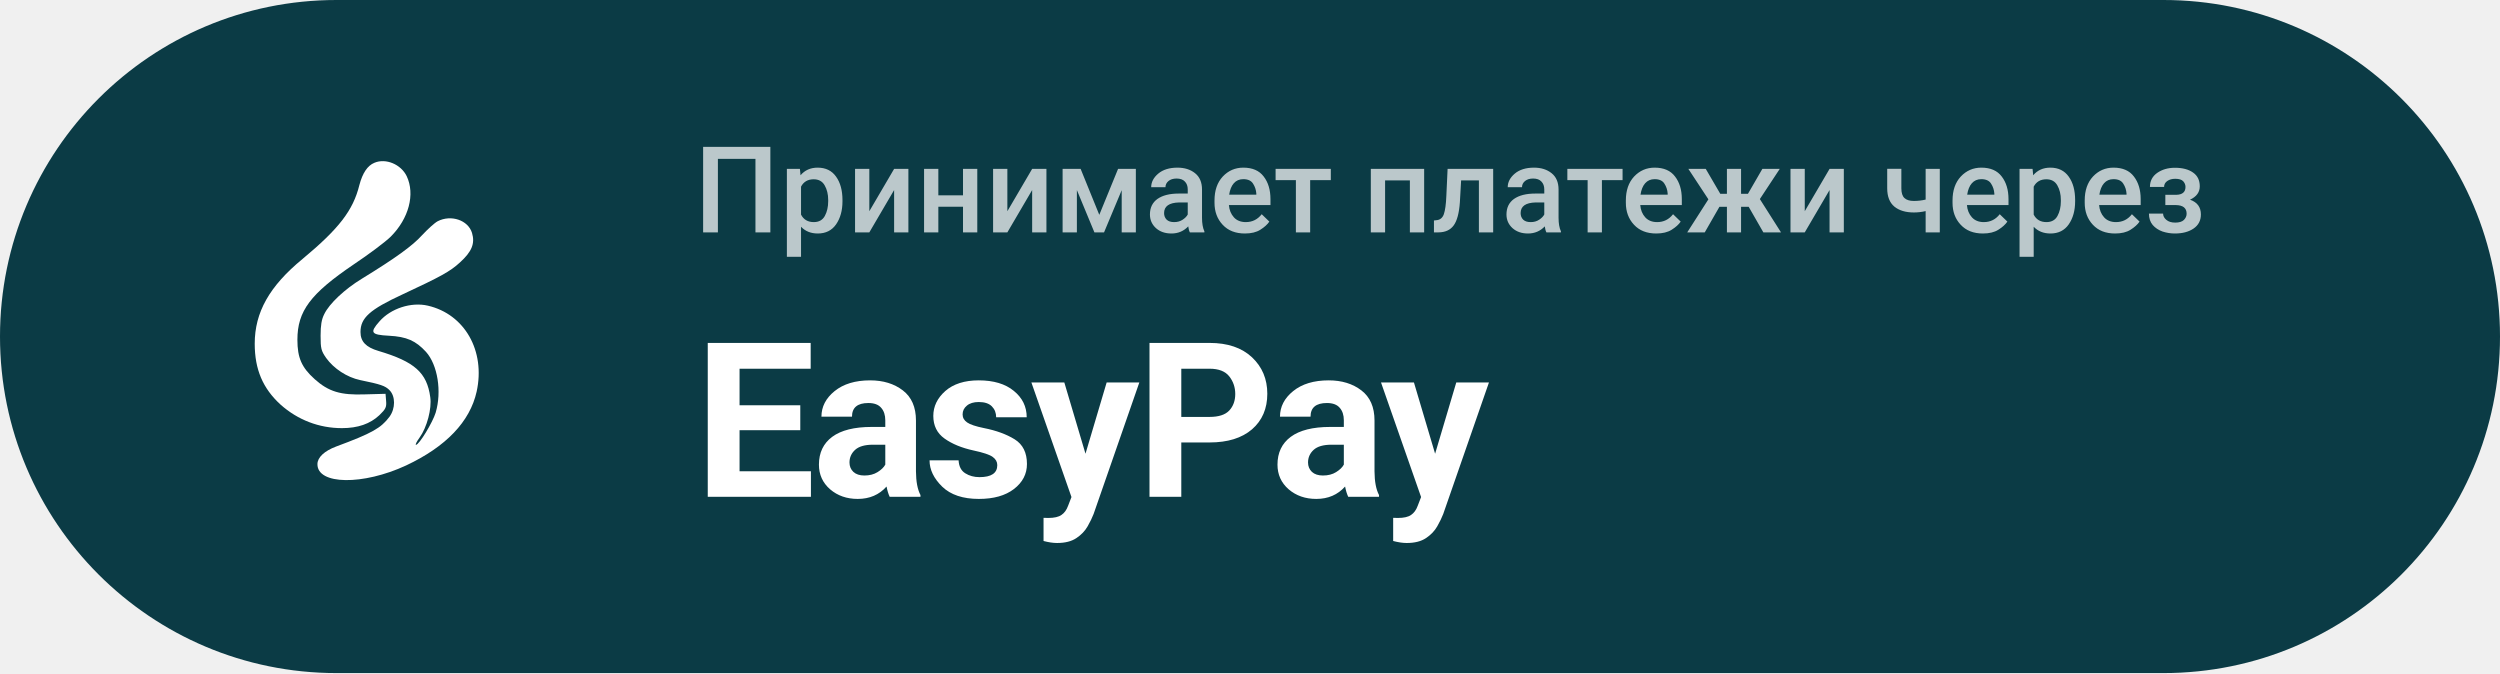
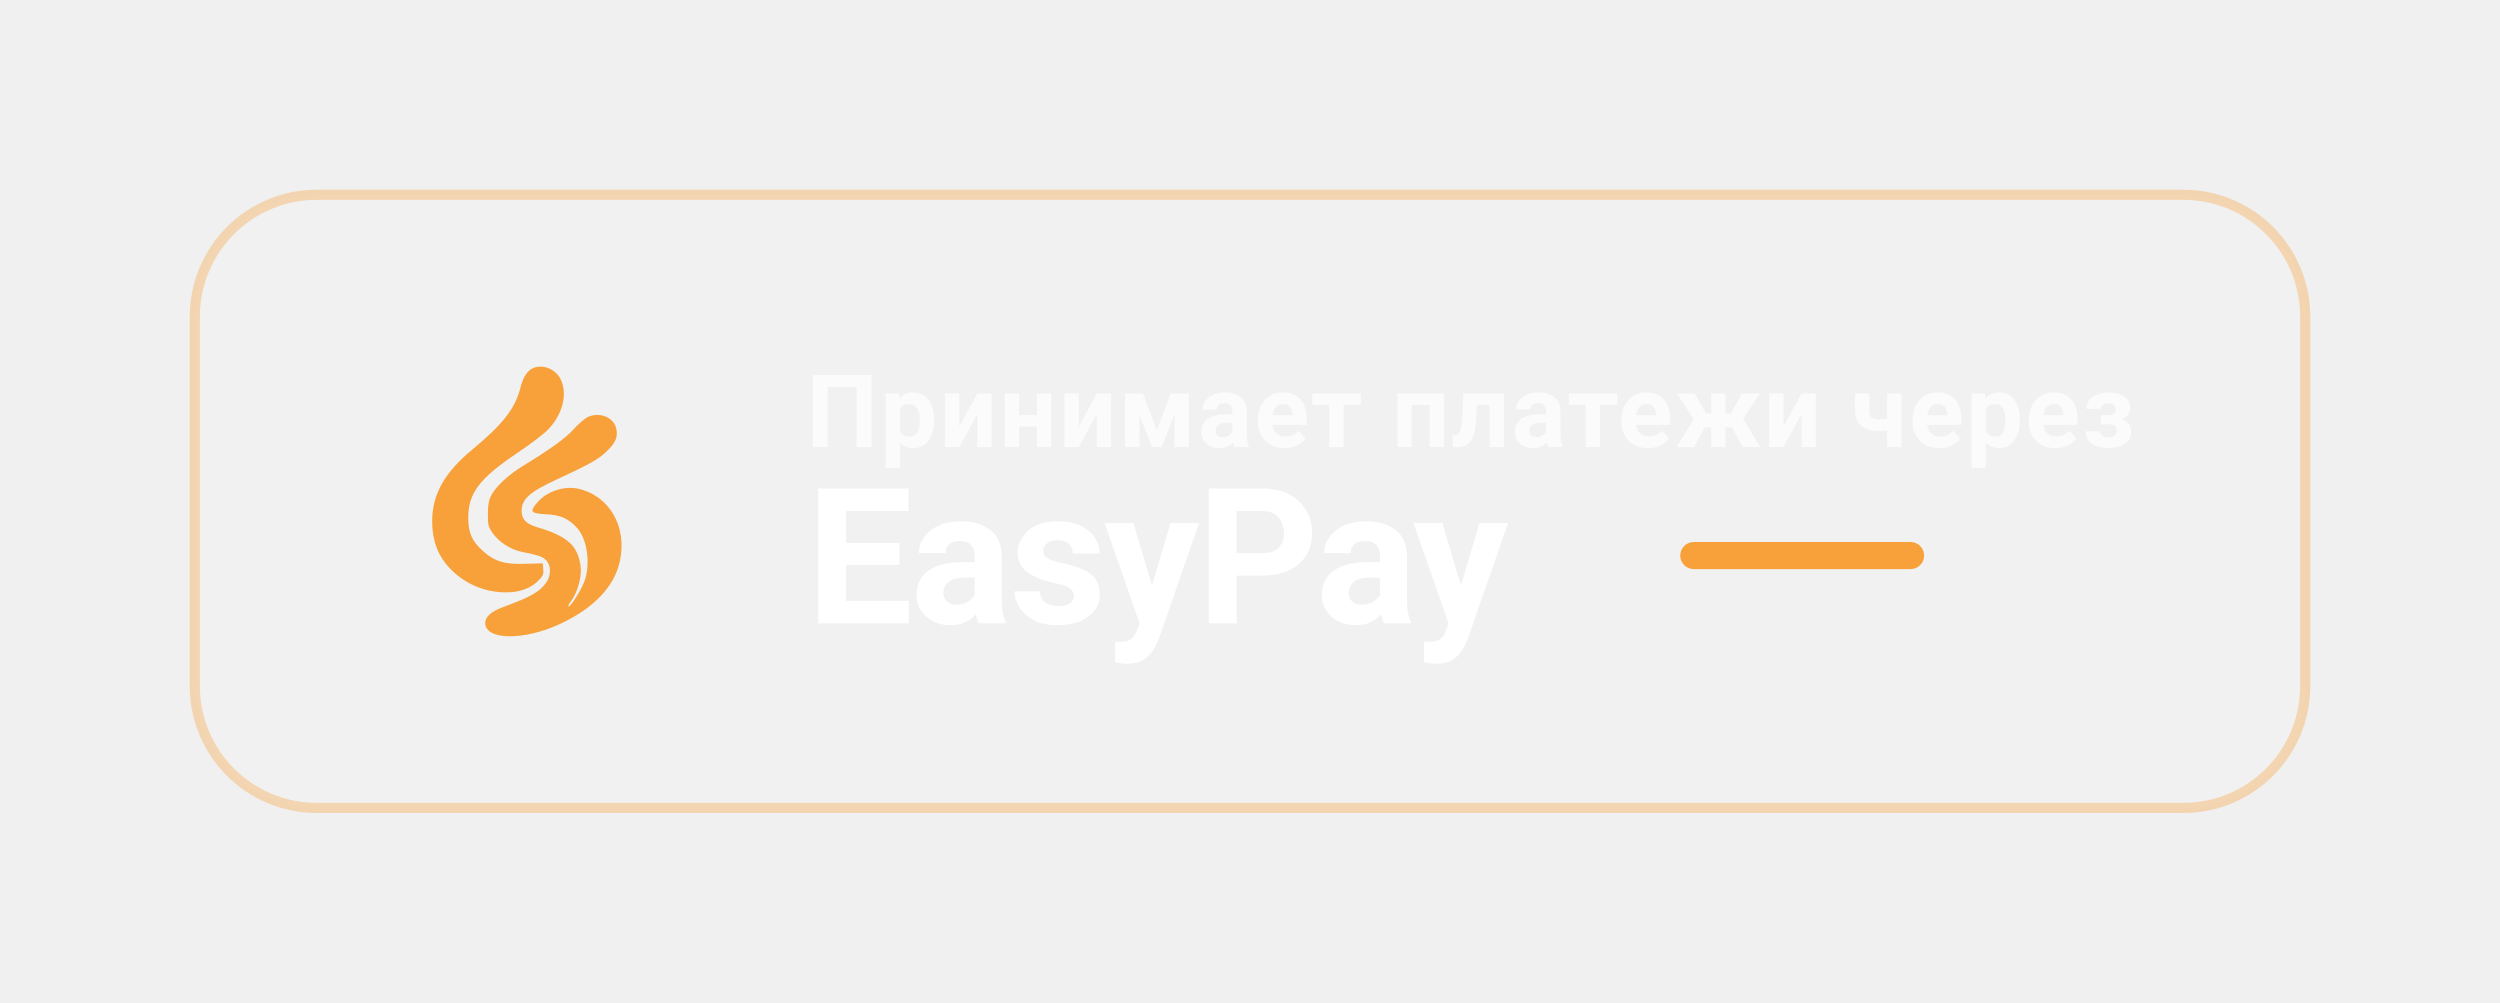
- <svg xmlns="http://www.w3.org/2000/svg" viewBox="0 0 312 84" width="312" height="84">
-   <rect width="312" height="84" rx="42" fill="#0B3B45" />
-   <g transform="translate(26,18.0) scale(0.2315789)">
-     <g transform="translate(0,190) scale(0.1,-0.1)" fill="#FFFFFF">
-       <path d="M895 1800 c-37 -15 -64 -55 -81 -120 -34 -137 -110 -235 -306 -398 -179 -147 -258 -288 -258 -457 0 -139 44 -241 139 -328 93 -83 208 -127 331 -127 86 0 152 23 202 70 34 33 39 43 36 77 l-3 38 -110 -3 c-133 -5 -197 15 -272 82 -70 63 -93 115 -93 212 0 155 70 248 303 406 84 56 174 124 200 150 98 98 132 229 86 326 -31 64 -113 98 -174 72z" />
-       <path d="M1236 1485 c-17 -9 -54 -43 -84 -75 -51 -57 -144 -124 -325 -235 -92 -56 -175 -134 -202 -190 -15 -29 -20 -61 -20 -117 0 -69 3 -81 30 -120 41 -57 112 -104 183 -119 112 -23 135 -31 158 -54 33 -33 33 -99 0 -144 -46 -61 -93 -88 -287 -160 -64 -24 -101 -59 -101 -95 -1 -112 246 -115 478 -7 215 101 344 236 380 398 48 219 -64 417 -263 463 -90 21 -200 -15 -261 -85 -53 -60 -46 -72 51 -77 96 -5 145 -27 200 -87 63 -70 86 -214 52 -328 -16 -52 -89 -173 -106 -173 -5 0 4 18 20 40 39 54 66 155 57 217 -18 132 -84 191 -279 249 -68 20 -97 51 -97 102 0 76 50 121 225 202 206 96 258 124 311 173 64 58 82 102 65 159 -21 69 -113 100 -185 63z" />
+ <svg xmlns="http://www.w3.org/2000/svg" viewBox="0 0 369 148" width="369" height="148">
+   <g transform="translate(28,28)">
+     <rect x="0.75" y="0.75" width="311.5" height="90.5" rx="18" fill="rgba(255,255,255,0.06)" stroke="rgba(248,161,58,0.35)" stroke-width="1.5" />
+     <g transform="translate(30,24.0) scale(0.2315789)">
+       <g transform="translate(0,190) scale(0.1,-0.1)" fill="#F8A13A">
+         <path d="M895 1800 c-37 -15 -64 -55 -81 -120 -34 -137 -110 -235 -306 -398 -179 -147 -258 -288 -258 -457 0 -139 44 -241 139 -328 93 -83 208 -127 331 -127 86 0 152 23 202 70 34 33 39 43 36 77 l-3 38 -110 -3 c-133 -5 -197 15 -272 82 -70 63 -93 115 -93 212 0 155 70 248 303 406 84 56 174 124 200 150 98 98 132 229 86 326 -31 64 -113 98 -174 72z" />
+         <path d="M1236 1485 c-17 -9 -54 -43 -84 -75 -51 -57 -144 -124 -325 -235 -92 -56 -175 -134 -202 -190 -15 -29 -20 -61 -20 -117 0 -69 3 -81 30 -120 41 -57 112 -104 183 -119 112 -23 135 -31 158 -54 33 -33 33 -99 0 -144 -46 -61 -93 -88 -287 -160 -64 -24 -101 -59 -101 -95 -1 -112 246 -115 478 -7 215 101 344 236 380 398 48 219 -64 417 -263 463 -90 21 -200 -15 -261 -85 -53 -60 -46 -72 51 -77 96 -5 145 -27 200 -87 63 -70 86 -214 52 -328 -16 -52 -89 -173 -106 -173 -5 0 4 18 20 40 39 54 66 155 57 217 -18 132 -84 191 -279 249 -68 20 -97 51 -97 102 0 76 50 121 225 202 206 96 258 124 311 173 64 58 82 102 65 159 -21 69 -113 100 -185 63z" />
+       </g>
    </g>
+     <text x="91" y="38" font-family="'DM Sans', -apple-system, 'Segoe UI', Roboto, sans-serif" font-weight="600" font-size="15" letter-spacing="0.3" fill="rgba(255,255,255,0.70)">Принимает платежи через</text>
+     <text x="91" y="64" font-family="'DM Sans', -apple-system, 'Segoe UI', Roboto, sans-serif" font-weight="700" font-size="28" letter-spacing="-0.4" fill="#FFFFFF">EasyPay</text>
+     <rect x="220" y="52" width="36" height="4" rx="2" fill="#F8A13A" />
  </g>
-   <text x="86.611" y="29" font-family="'DM Sans', -apple-system, 'Segoe UI', Roboto, sans-serif" font-weight="500" font-size="15" fill="rgba(255,255,255,0.72)">Принимает платежи через</text>
-   <text x="86.611" y="62" font-family="'DM Sans', -apple-system, 'Segoe UI', Roboto, sans-serif" font-weight="700" font-size="27" letter-spacing="-0.5" fill="#FFFFFF">EasyPay</text>
</svg>
